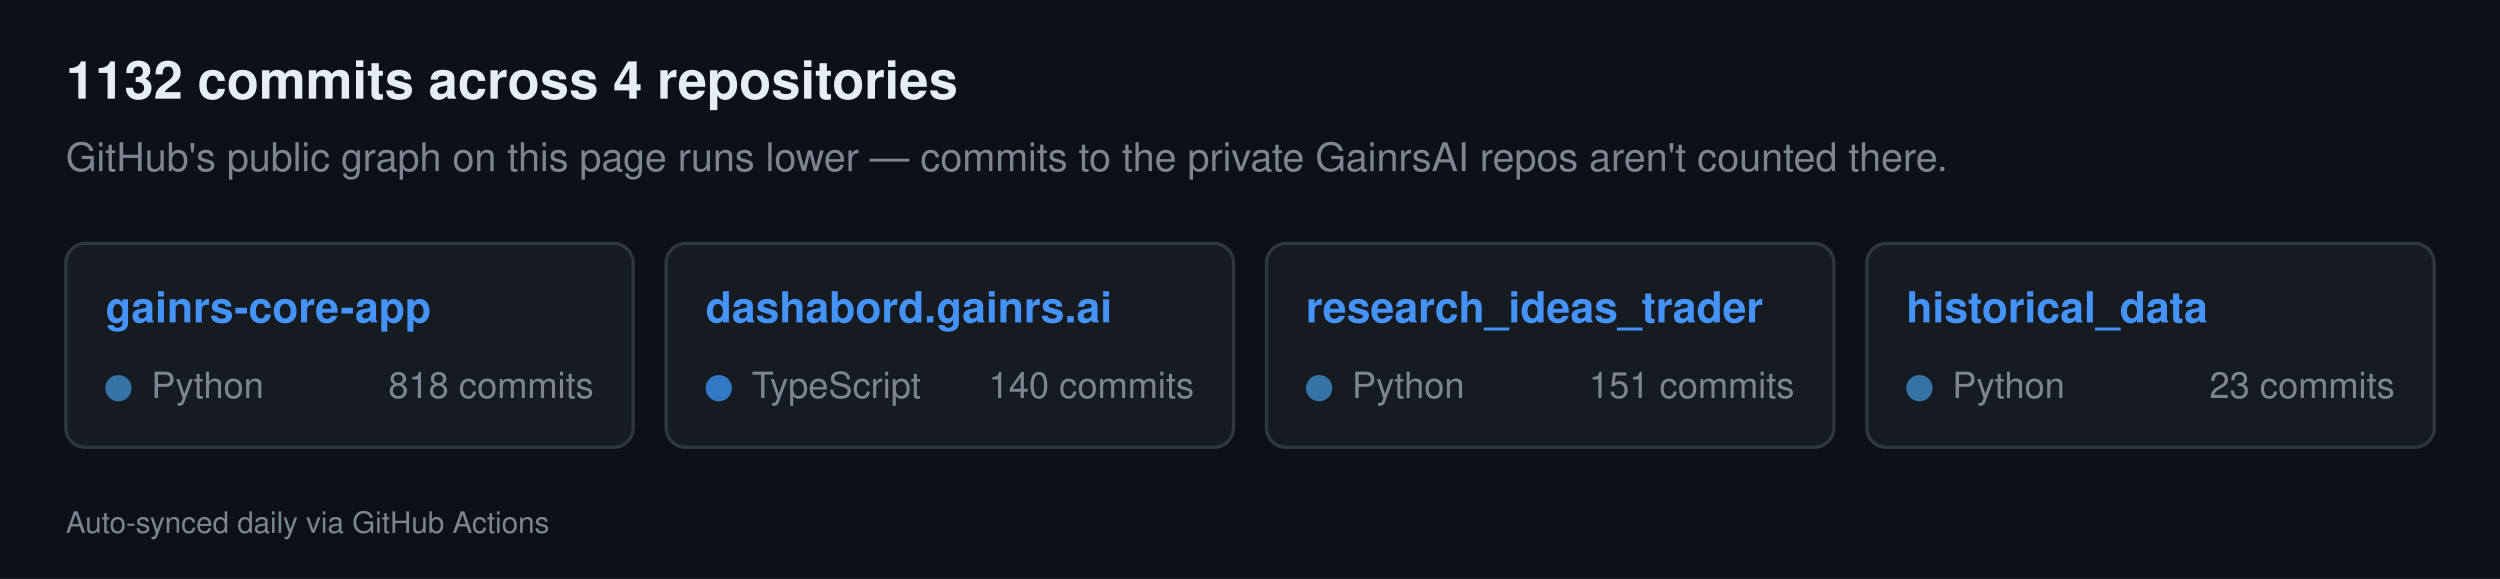
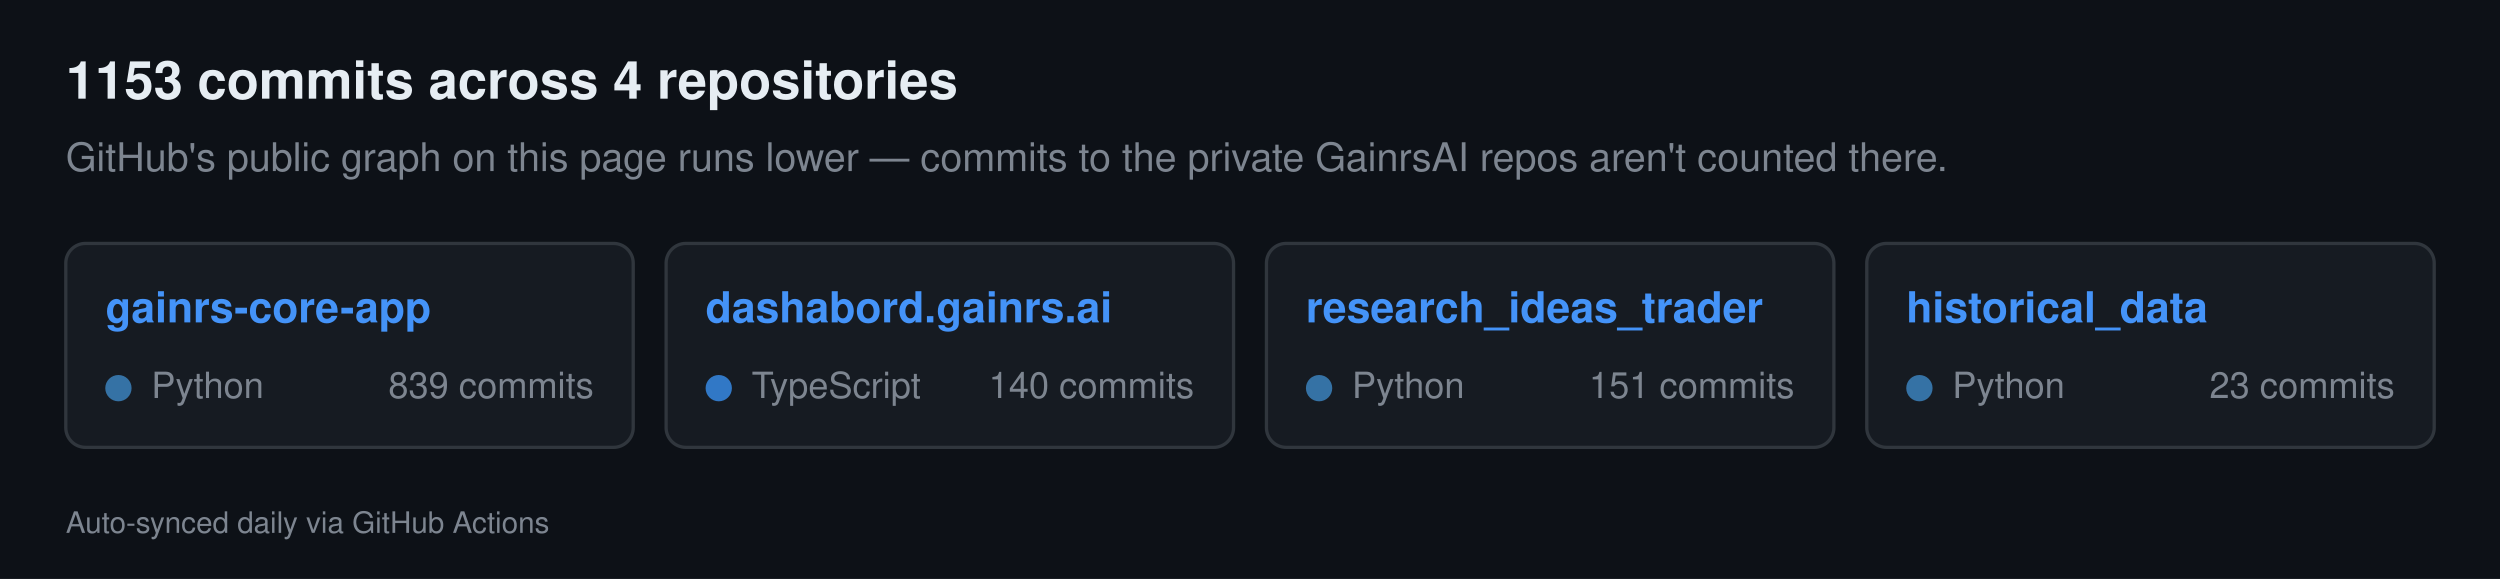
- <svg xmlns="http://www.w3.org/2000/svg" width="760" height="176" viewBox="0 0 760 176" font-family="-apple-system, BlinkMacSystemFont, 'Segoe UI', Helvetica, Arial, sans-serif" role="img" aria-label="1132 commits across 4 repositories">
+ <svg xmlns="http://www.w3.org/2000/svg" width="760" height="176" viewBox="0 0 760 176" font-family="-apple-system, BlinkMacSystemFont, 'Segoe UI', Helvetica, Arial, sans-serif" role="img" aria-label="1153 commits across 4 repositories">
  <rect width="760" height="176" fill="#0d1117" />
-   <text x="20" y="30" font-size="16" font-weight="600" fill="#e6edf3">1132 commits across 4 repositories</text>
+   <text x="20" y="30" font-size="16" font-weight="600" fill="#e6edf3">1153 commits across 4 repositories</text>
  <text x="20" y="52" font-size="12" fill="#7d8590">GitHub's public graph on this page runs lower — commits to the private GainrsAI repos aren't counted there.</text>
  <rect x="20.0" y="74" width="172.5" height="62" rx="6" fill="#161b22" stroke="#30363d" />
  <text x="32.0" y="98" font-size="13" font-weight="600" fill="#4493f8">gainrs-core-app</text>
  <circle cx="36.0" cy="118" r="4" fill="#3572A5" />
  <text x="46.0" y="121" font-size="11" fill="#7d8590">Python</text>
-   <text x="180.5" y="121" font-size="11" fill="#7d8590" text-anchor="end">818 commits</text>
+   <text x="180.5" y="121" font-size="11" fill="#7d8590" text-anchor="end">839 commits</text>
  <rect x="202.5" y="74" width="172.5" height="62" rx="6" fill="#161b22" stroke="#30363d" />
  <text x="214.5" y="98" font-size="13" font-weight="600" fill="#4493f8">dashabord.gainrs.ai</text>
  <circle cx="218.5" cy="118" r="4" fill="#3178c6" />
  <text x="228.5" y="121" font-size="11" fill="#7d8590">TypeScript</text>
  <text x="363.0" y="121" font-size="11" fill="#7d8590" text-anchor="end">140 commits</text>
  <rect x="385.0" y="74" width="172.5" height="62" rx="6" fill="#161b22" stroke="#30363d" />
  <text x="397.0" y="98" font-size="13" font-weight="600" fill="#4493f8">research_ideas_trader</text>
  <circle cx="401.0" cy="118" r="4" fill="#3572A5" />
  <text x="411.0" y="121" font-size="11" fill="#7d8590">Python</text>
  <text x="545.5" y="121" font-size="11" fill="#7d8590" text-anchor="end">151 commits</text>
  <rect x="567.5" y="74" width="172.5" height="62" rx="6" fill="#161b22" stroke="#30363d" />
  <text x="579.5" y="98" font-size="13" font-weight="600" fill="#4493f8">historical_data</text>
  <circle cx="583.5" cy="118" r="4" fill="#3572A5" />
  <text x="593.5" y="121" font-size="11" fill="#7d8590">Python</text>
  <text x="728.0" y="121" font-size="11" fill="#7d8590" text-anchor="end">23 commits</text>
  <text x="20" y="162" font-size="9" fill="#7d8590">Auto-synced daily via GitHub Actions</text>
</svg>
